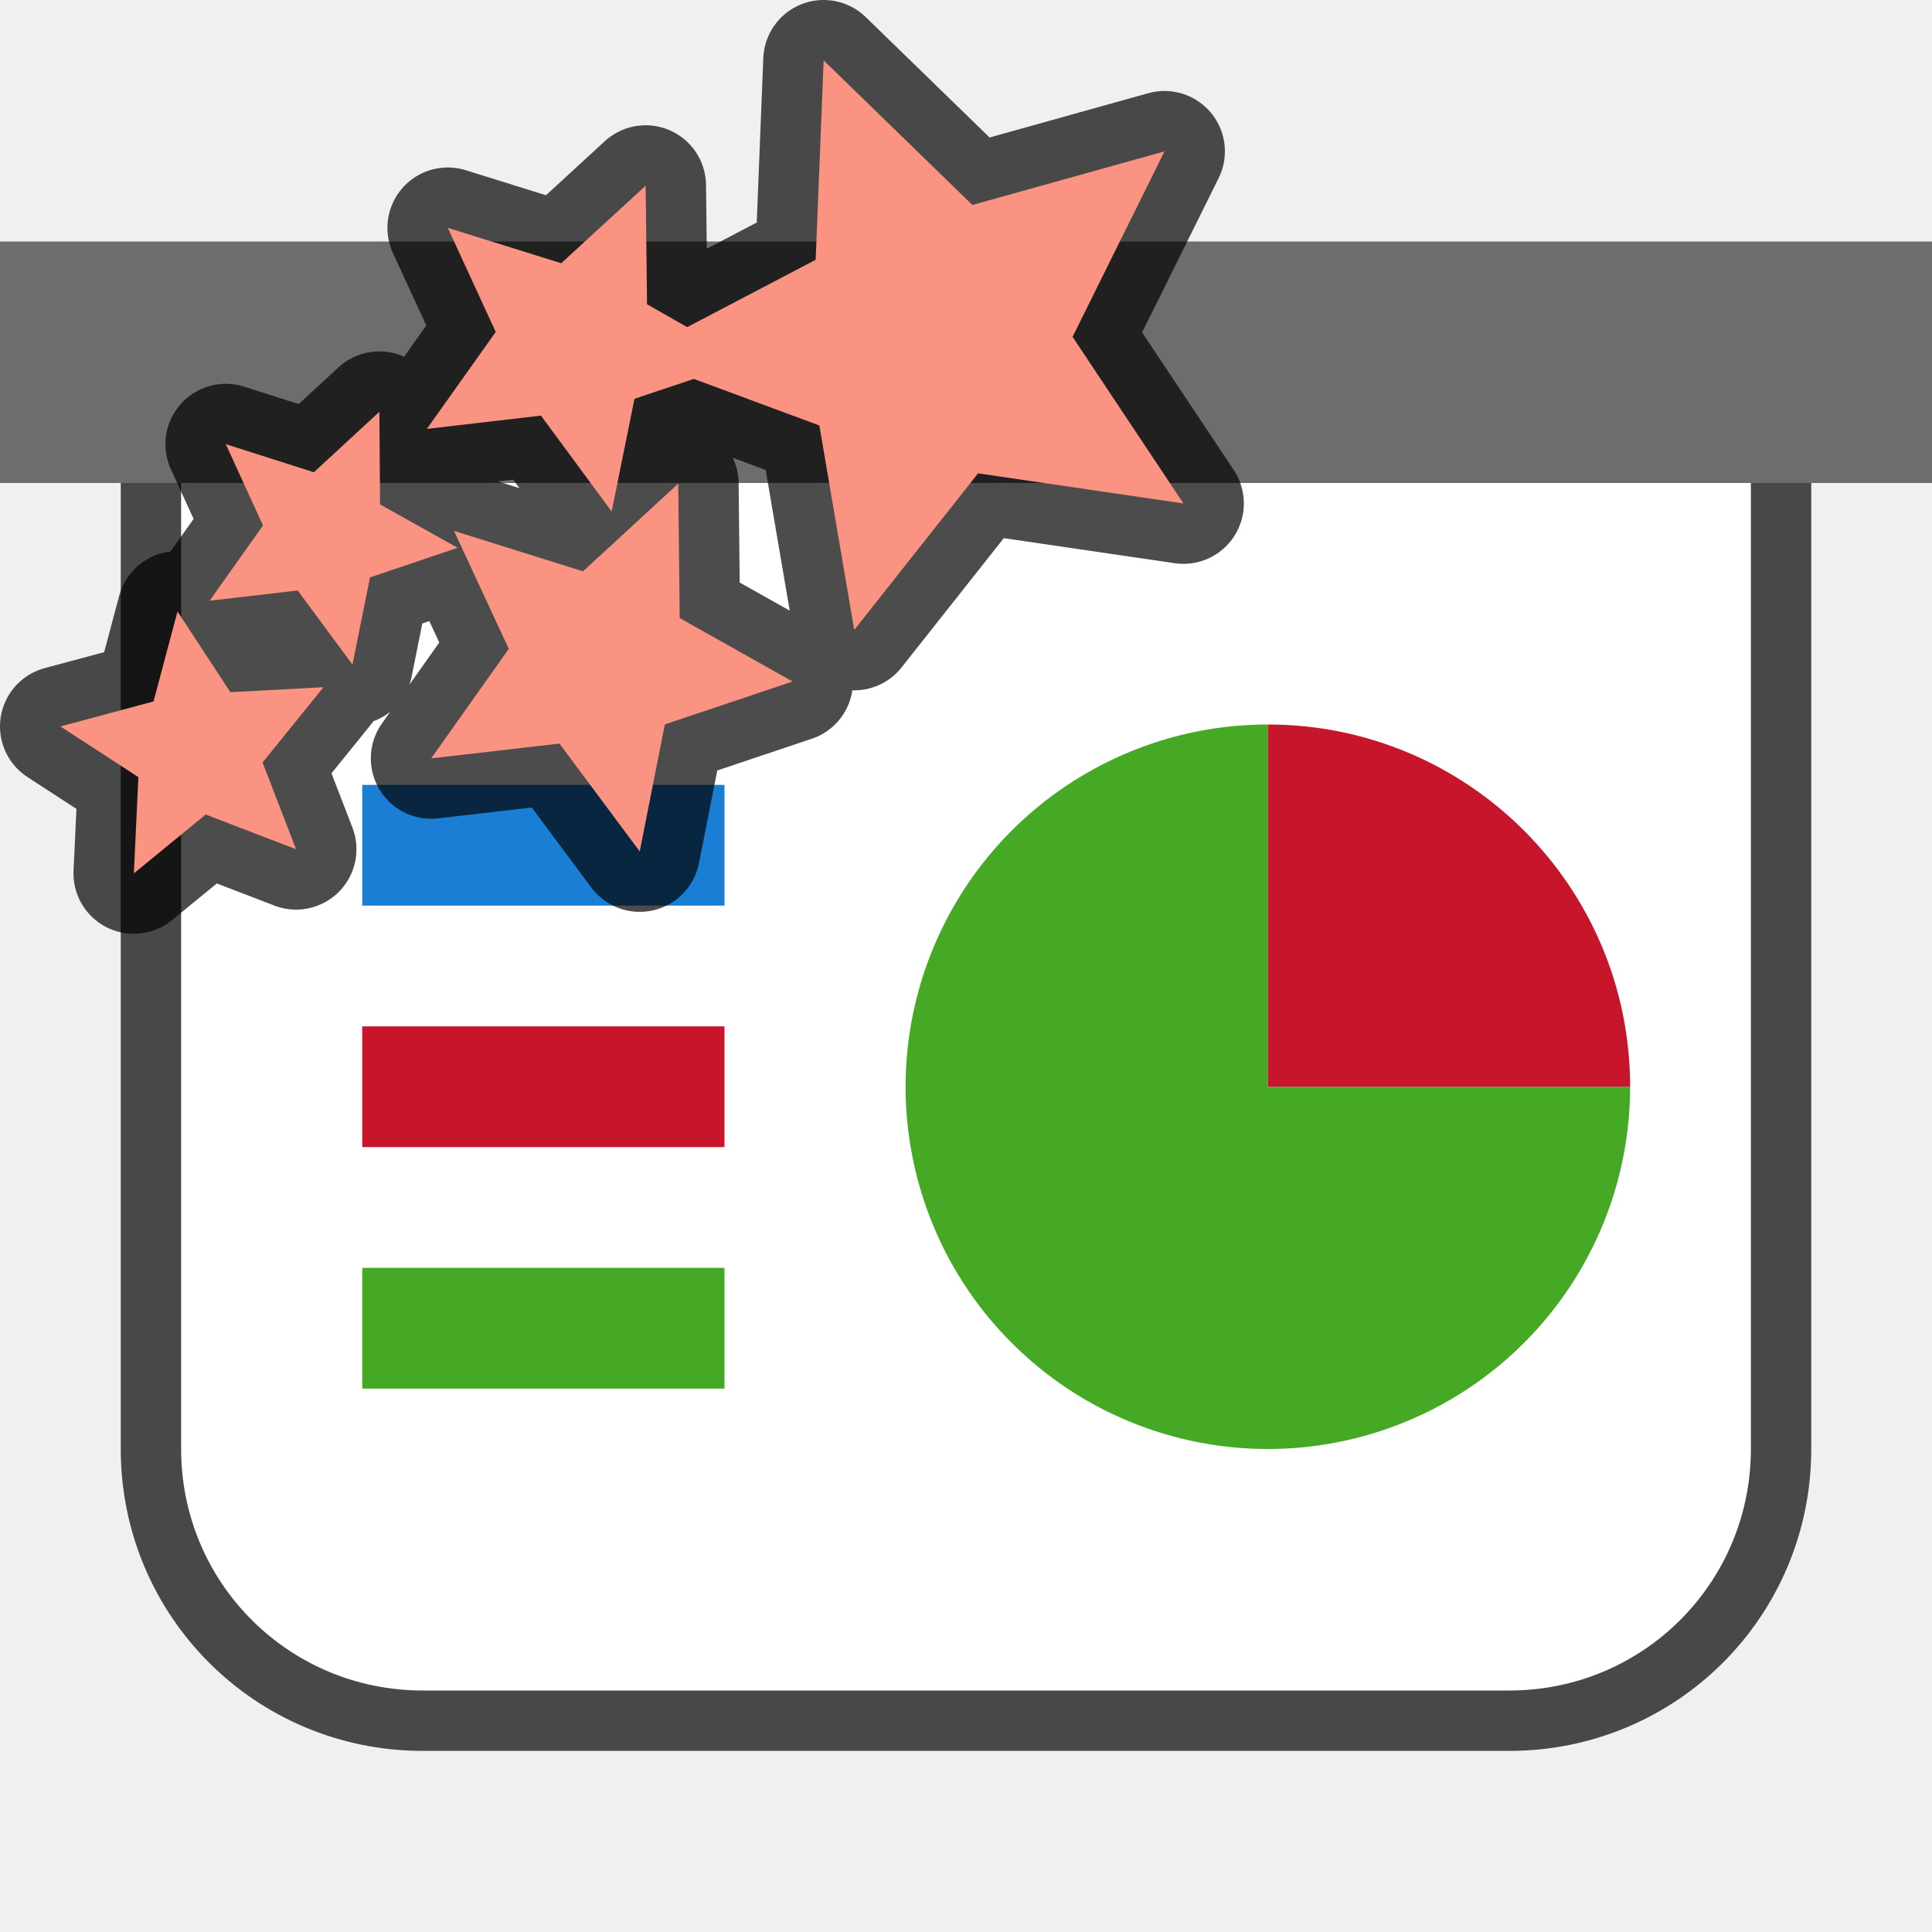
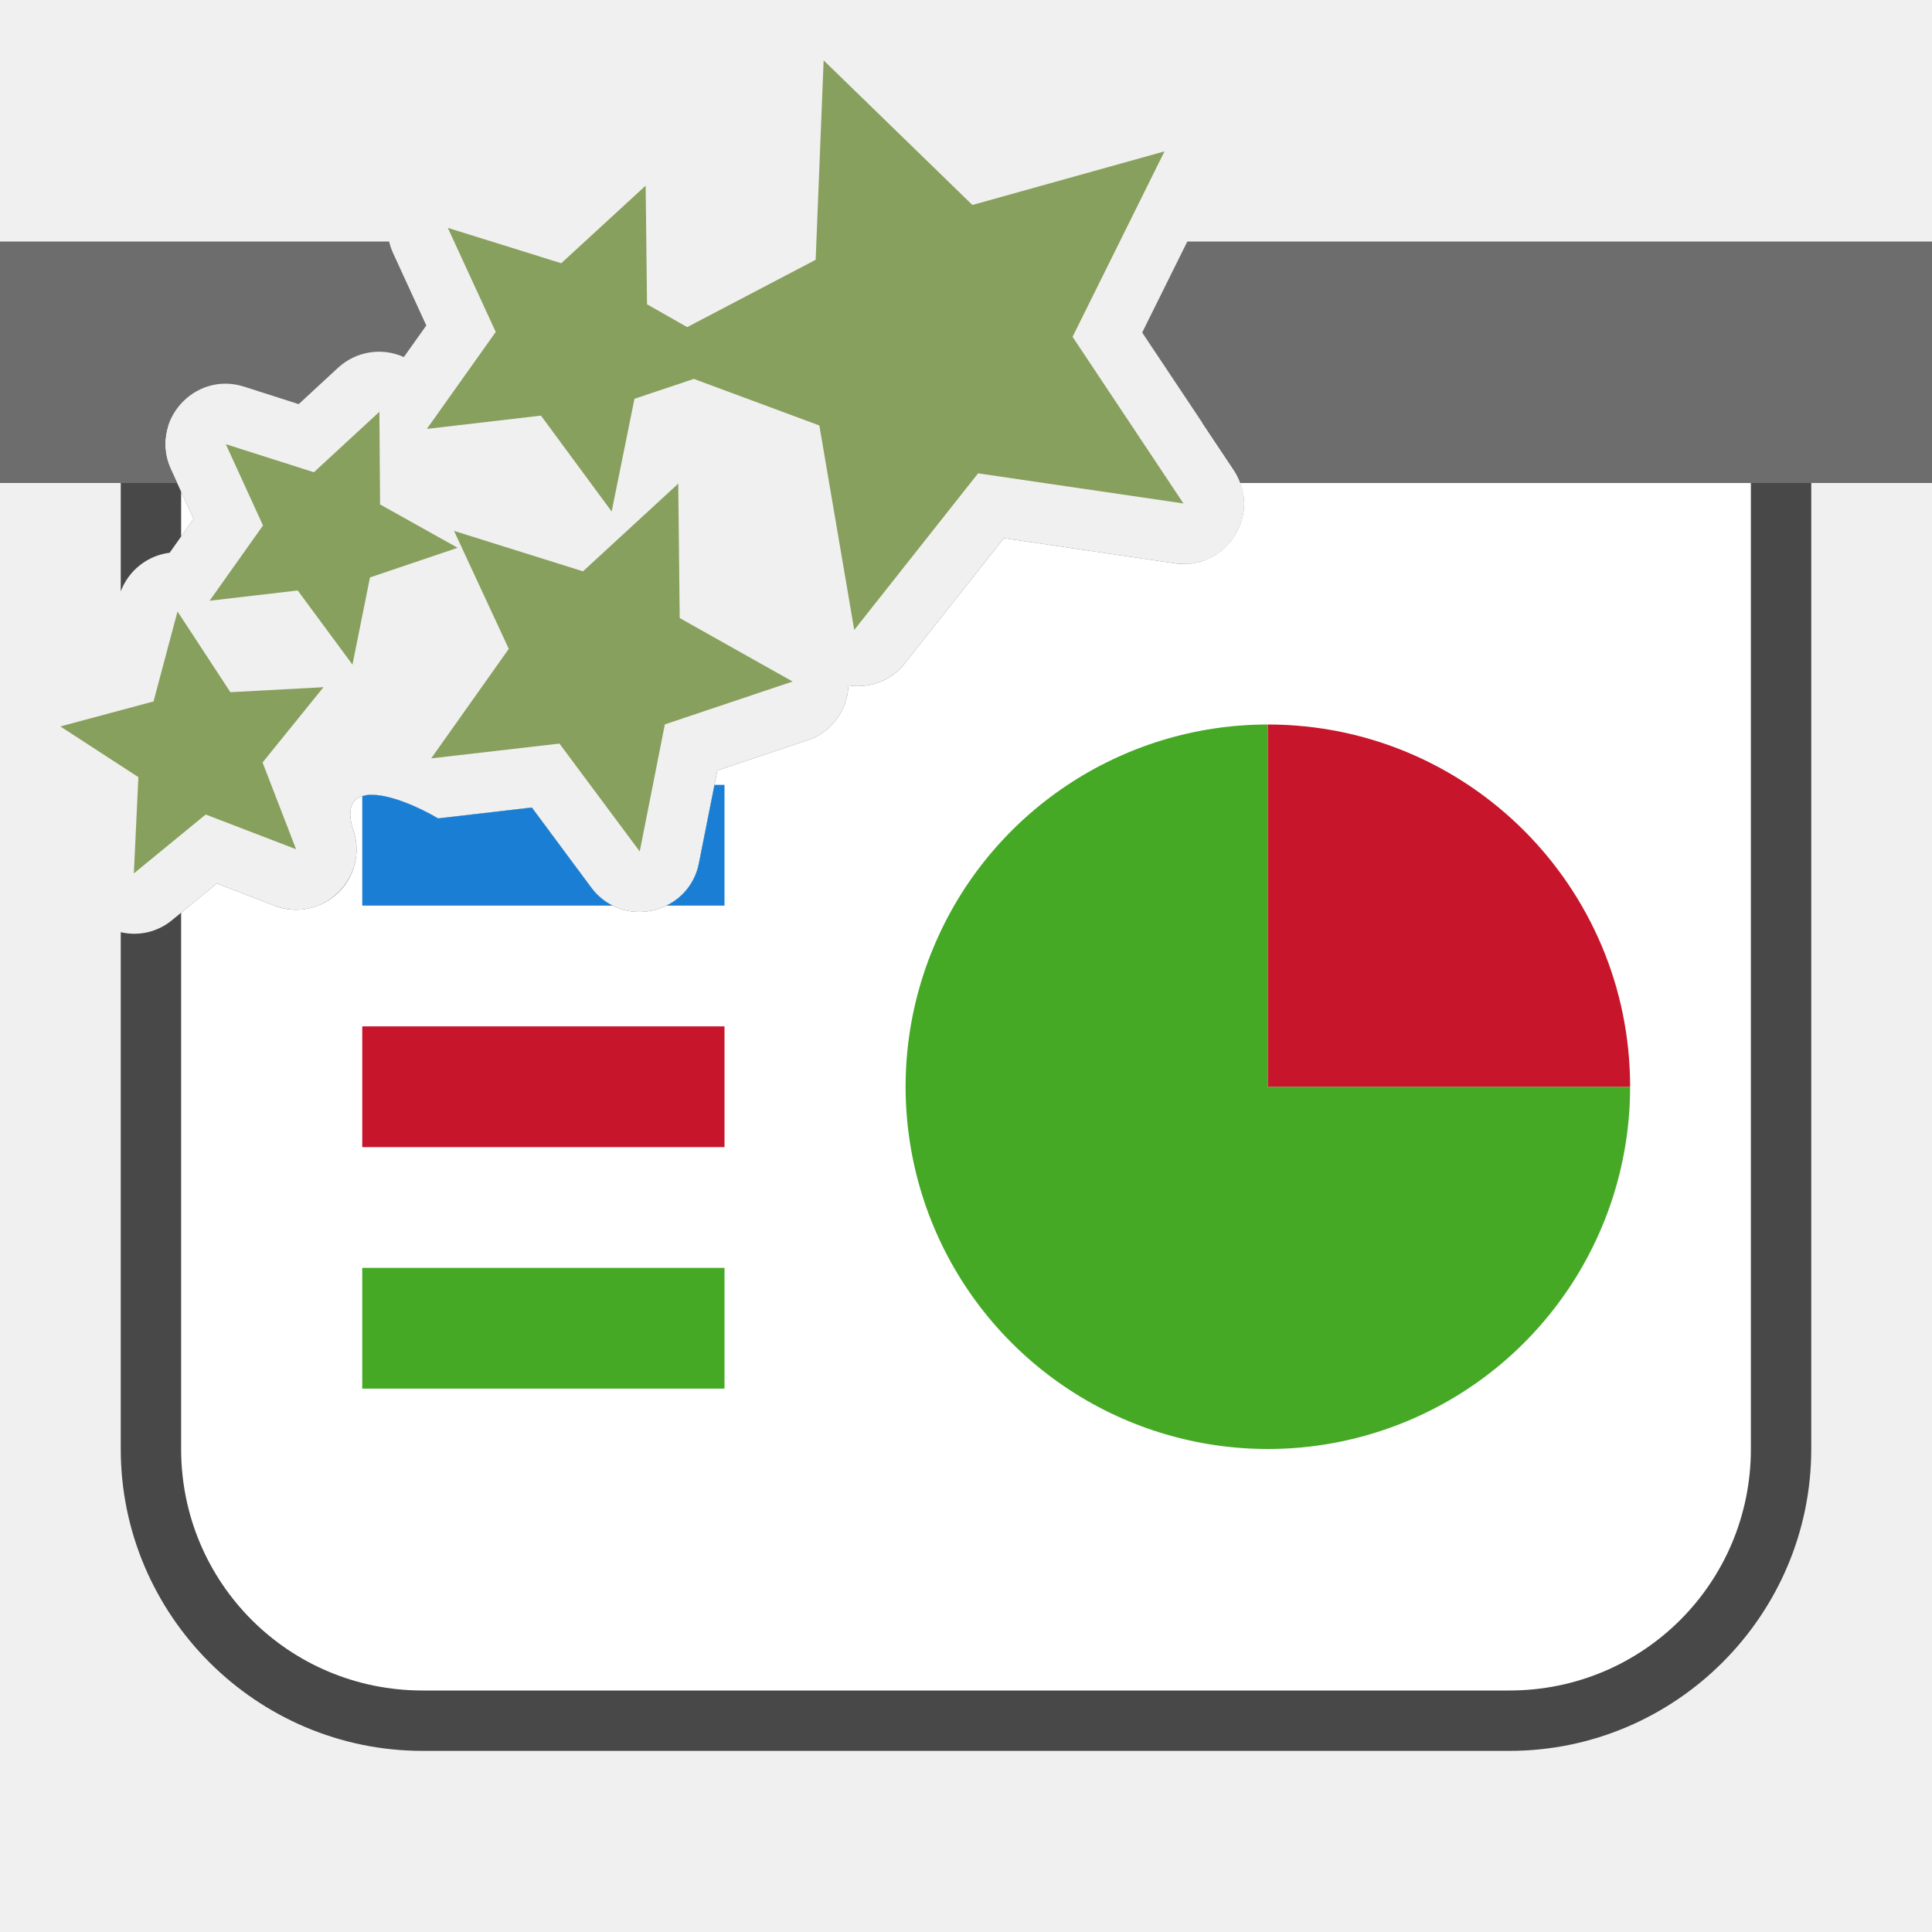
<svg xmlns="http://www.w3.org/2000/svg" viewBox="0 0 32 32">
-   <path d="M3 8v16c0 2.216 1.784 4 4 4h18c2.216 0 4-1.784 4-4V8z" style="opacity:.7;fill:#000;fill-opacity:1;fill-rule:evenodd;stroke:#000;stroke-width:2;stroke-linecap:butt;stroke-linejoin:round;stroke-miterlimit:4;stroke-dasharray:none;stroke-opacity:1" />
-   <path style="opacity:1;fill:#6d6d6d;fill-opacity:1;fill-rule:evenodd;stroke:none;stroke-width:2;stroke-linecap:butt;stroke-linejoin:round;stroke-miterlimit:4;stroke-dasharray:none;stroke-opacity:1" d="M0 4h32v4H0z" />
-   <path style="opacity:1;fill:#fff;fill-opacity:1;fill-rule:evenodd;stroke:none;stroke-width:2;stroke-linecap:butt;stroke-linejoin:round;stroke-miterlimit:4;stroke-dasharray:none;stroke-opacity:1" d="M3 8v16c0 2.216 1.784 4 4 4h18c2.216 0 4-1.784 4-4V8z" />
+   <path style="color:#000;opacity:.7;fill:#000;fill-rule:evenodd;stroke-width:2;stroke-linejoin:round;-inkscape-stroke:none" d="m19.912 7 .524.785c.482.722-.12 1.673-.979 1.545l-2.83-.416-1.693 2.14a1 1 0 0 1-.881.298 1 1 0 0 1-.606.884l-1.566.526-.305 1.535c-.167.85-1.265 1.1-1.783.404l-.984-1.326-1.553.18c-.58-.345-1.658-.736-1.42.15.313.809-.481 1.606-1.291 1.295l-.953-.367-.742.607a.978.978 0 0 1-.85.2V24c0 2.753 2.247 5 5 5h18c2.753 0 5-2.247 5-5V8a1 1 0 0 0-1-1h-9.088zm-17.129.059A1 1 0 0 0 2 8v1.795a.999.999 0 0 1 .81-.64l.397-.561-.377-.82a.982.982 0 0 1-.047-.715z" />
+   <path style="opacity:1;fill:#6d6d6d;fill-opacity:1;fill-rule:evenodd;stroke:none;stroke-width:2;stroke-linecap:butt;stroke-linejoin:round;stroke-miterlimit:4;stroke-dasharray:none;stroke-opacity:1" d="M0 4v4h2.934l-.104-.227c-.361-.789.386-1.632 1.213-1.369l.904.29.658-.608a1 1 0 0 1 1.084-.172l.372-.523-.551-1.2A1.037 1.037 0 0 1 6.445 4zm19.666 0-.748 1.508 1.518 2.277c.046.07.08.142.107.215H32V4z" />
+   <path style="opacity:1;fill:#fff;fill-opacity:1;fill-rule:evenodd;stroke:none;stroke-width:2;stroke-linecap:butt;stroke-linejoin:round;stroke-miterlimit:4;stroke-dasharray:none;stroke-opacity:1" d="m20.543 8 .002.006a.98.98 0 0 1 .035.123.97.97 0 0 1 .022.125v.012a.964.964 0 0 1-.012.246 1.023 1.023 0 0 1-.383.627h-.002a.992.992 0 0 1-.086.06l-.039.022a.97.97 0 0 1-.123.056c-.023.01-.046.019-.07.026-.025.007-.05.012-.076.017-.02.004-.04.01-.061.012-.03.004-.06.004-.092.006-.014 0-.028.004-.043.004a1.09 1.09 0 0 1-.158-.012l-2.83-.416-1.693 2.14a1 1 0 0 1-.881.298 1 1 0 0 1-.606.884l-1.566.526-.305 1.535c-.167.85-1.265 1.1-1.783.404l-.984-1.326-1.553.18a3.57 3.57 0 0 0-.236-.13c-.592-.293-1.392-.495-1.184.28A.995.995 0 0 1 5.266 15a.98.98 0 0 1-.721 0l-.953-.367-.592.484V24c0 2.216 1.784 4 4 4h18c2.216 0 4-1.784 4-4V8h-8.457zM3 8.143v.744l.207-.293L3 8.143z" />
  <path style="opacity:1;fill:#46a926;fill-opacity:1;fill-rule:evenodd;stroke:none;stroke-width:2;stroke-linecap:butt;stroke-linejoin:round;stroke-miterlimit:4;stroke-dasharray:none;stroke-opacity:1" d="M27 18a6 6 0 0 1-3.704 5.543 6 6 0 0 1-6.539-1.3 6 6 0 0 1-1.3-6.54A6 6 0 0 1 21 12v6z" />
  <path d="M12-21a6 6 0 0 1 6-6v6z" style="opacity:1;fill:#c7162b;fill-opacity:1;fill-rule:evenodd;stroke:none;stroke-width:2;stroke-linecap:butt;stroke-linejoin:round;stroke-miterlimit:4;stroke-dasharray:none;stroke-opacity:1" transform="rotate(90)" />
-   <path style="opacity:1;fill:#1a7fd4;fill-opacity:1;fill-rule:evenodd;stroke:none;stroke-width:4;stroke-linecap:butt;stroke-linejoin:round;stroke-miterlimit:4;stroke-dasharray:none;stroke-opacity:1" d="M6 13h6v2H6z" />
+   <path style="opacity:1;fill:#1a7fd4;fill-opacity:1;fill-rule:evenodd;stroke:none;stroke-width:4;stroke-linecap:butt;stroke-linejoin:round;stroke-miterlimit:4;stroke-dasharray:none;stroke-opacity:1" d="m11.834 13-.258 1.297a.979.979 0 0 1-.54.703H12v-2h-.166zm-5.707.164a.48.48 0 0 0-.127.024V15h4.148a.992.992 0 0 1-.355-.299l-.984-1.326-1.553.18c-.326-.194-.81-.403-1.129-.39z" />
  <path style="opacity:1;fill:#c7162b;fill-opacity:1;fill-rule:evenodd;stroke:none;stroke-width:4;stroke-linecap:butt;stroke-linejoin:round;stroke-miterlimit:4;stroke-dasharray:none;stroke-opacity:1" d="M6 17h6v2H6z" />
  <path style="opacity:1;fill:#46a926;fill-opacity:1;fill-rule:evenodd;stroke:none;stroke-width:4;stroke-linecap:butt;stroke-linejoin:round;stroke-miterlimit:4;stroke-dasharray:none;stroke-opacity:1" d="M6 21h6v2H6z" />
-   <path d="m13.642 1-.132 3.303-2.128 1.115-.665-.378-.023-1.965L9.296 4.36l-1.879-.586.794 1.724L7.07 7.104l1.89-.22 1.171 1.588.378-1.867.983-.329 2.079.771.578 3.387L16.2 7.84l3.402.499-1.837-2.76 1.523-3.072-3.182.888zM6.284 6.82 5.199 7.822 3.74 7.357l.616 1.346-.884 1.247 1.459-.17.907 1.228.29-1.444 1.452-.491-1.285-.718zm4.95 1.19L9.656 9.463 7.52 8.793l.907 1.954-1.285 1.814 2.124-.245 1.33 1.787.416-2.105 2.116-.71-1.87-1.051zM2.94 10.128l-.397 1.49L1 12.032l1.292.84-.075 1.594 1.19-.975 1.497.575-.555-1.437 1.009-1.247-1.542.083z" style="opacity:.7;fill:#000;fill-opacity:1;stroke:#000;stroke-width:2;stroke-linejoin:round" />
-   <path style="fill:#fa9381;fill-opacity:1;stroke-width:3.78" d="m13.642 1-.132 3.303-2.128 1.115-.665-.378-.023-1.965L9.296 4.36l-1.879-.586.794 1.724L7.07 7.104l1.89-.22 1.171 1.588.378-1.867.983-.329 2.079.771.578 3.387L16.2 7.84l3.402.499-1.837-2.76 1.523-3.072-3.182.888zM6.284 6.82 5.199 7.822 3.74 7.357l.616 1.346-.884 1.247 1.459-.17.907 1.228.29-1.444 1.452-.491-1.285-.718zm4.95 1.19L9.656 9.463 7.52 8.793l.907 1.954-1.285 1.814 2.124-.245 1.33 1.787.416-2.105 2.116-.71-1.87-1.051zM2.94 10.128l-.397 1.49L1 12.032l1.292.84-.075 1.594 1.19-.975 1.497.575-.555-1.437 1.009-1.247-1.542.083z" />
+   <path style="fill:#88a05d;fill-opacity:1;stroke-width:3.78" d="m13.642 1-.132 3.303-2.128 1.115-.665-.378-.023-1.965L9.296 4.36l-1.879-.586.794 1.724L7.07 7.104l1.89-.22 1.171 1.588.378-1.867.983-.329 2.079.771.578 3.387L16.2 7.84l3.402.499-1.837-2.76 1.523-3.072-3.182.888zM6.284 6.82 5.199 7.822 3.74 7.357l.616 1.346-.884 1.247 1.459-.17.907 1.228.29-1.444 1.452-.491-1.285-.718zm4.95 1.19L9.656 9.463 7.52 8.793l.907 1.954-1.285 1.814 2.124-.245 1.33 1.787.416-2.105 2.116-.71-1.87-1.051zM2.94 10.128l-.397 1.49L1 12.032l1.292.84-.075 1.594 1.19-.975 1.497.575-.555-1.437 1.009-1.247-1.542.083z" />
</svg>
